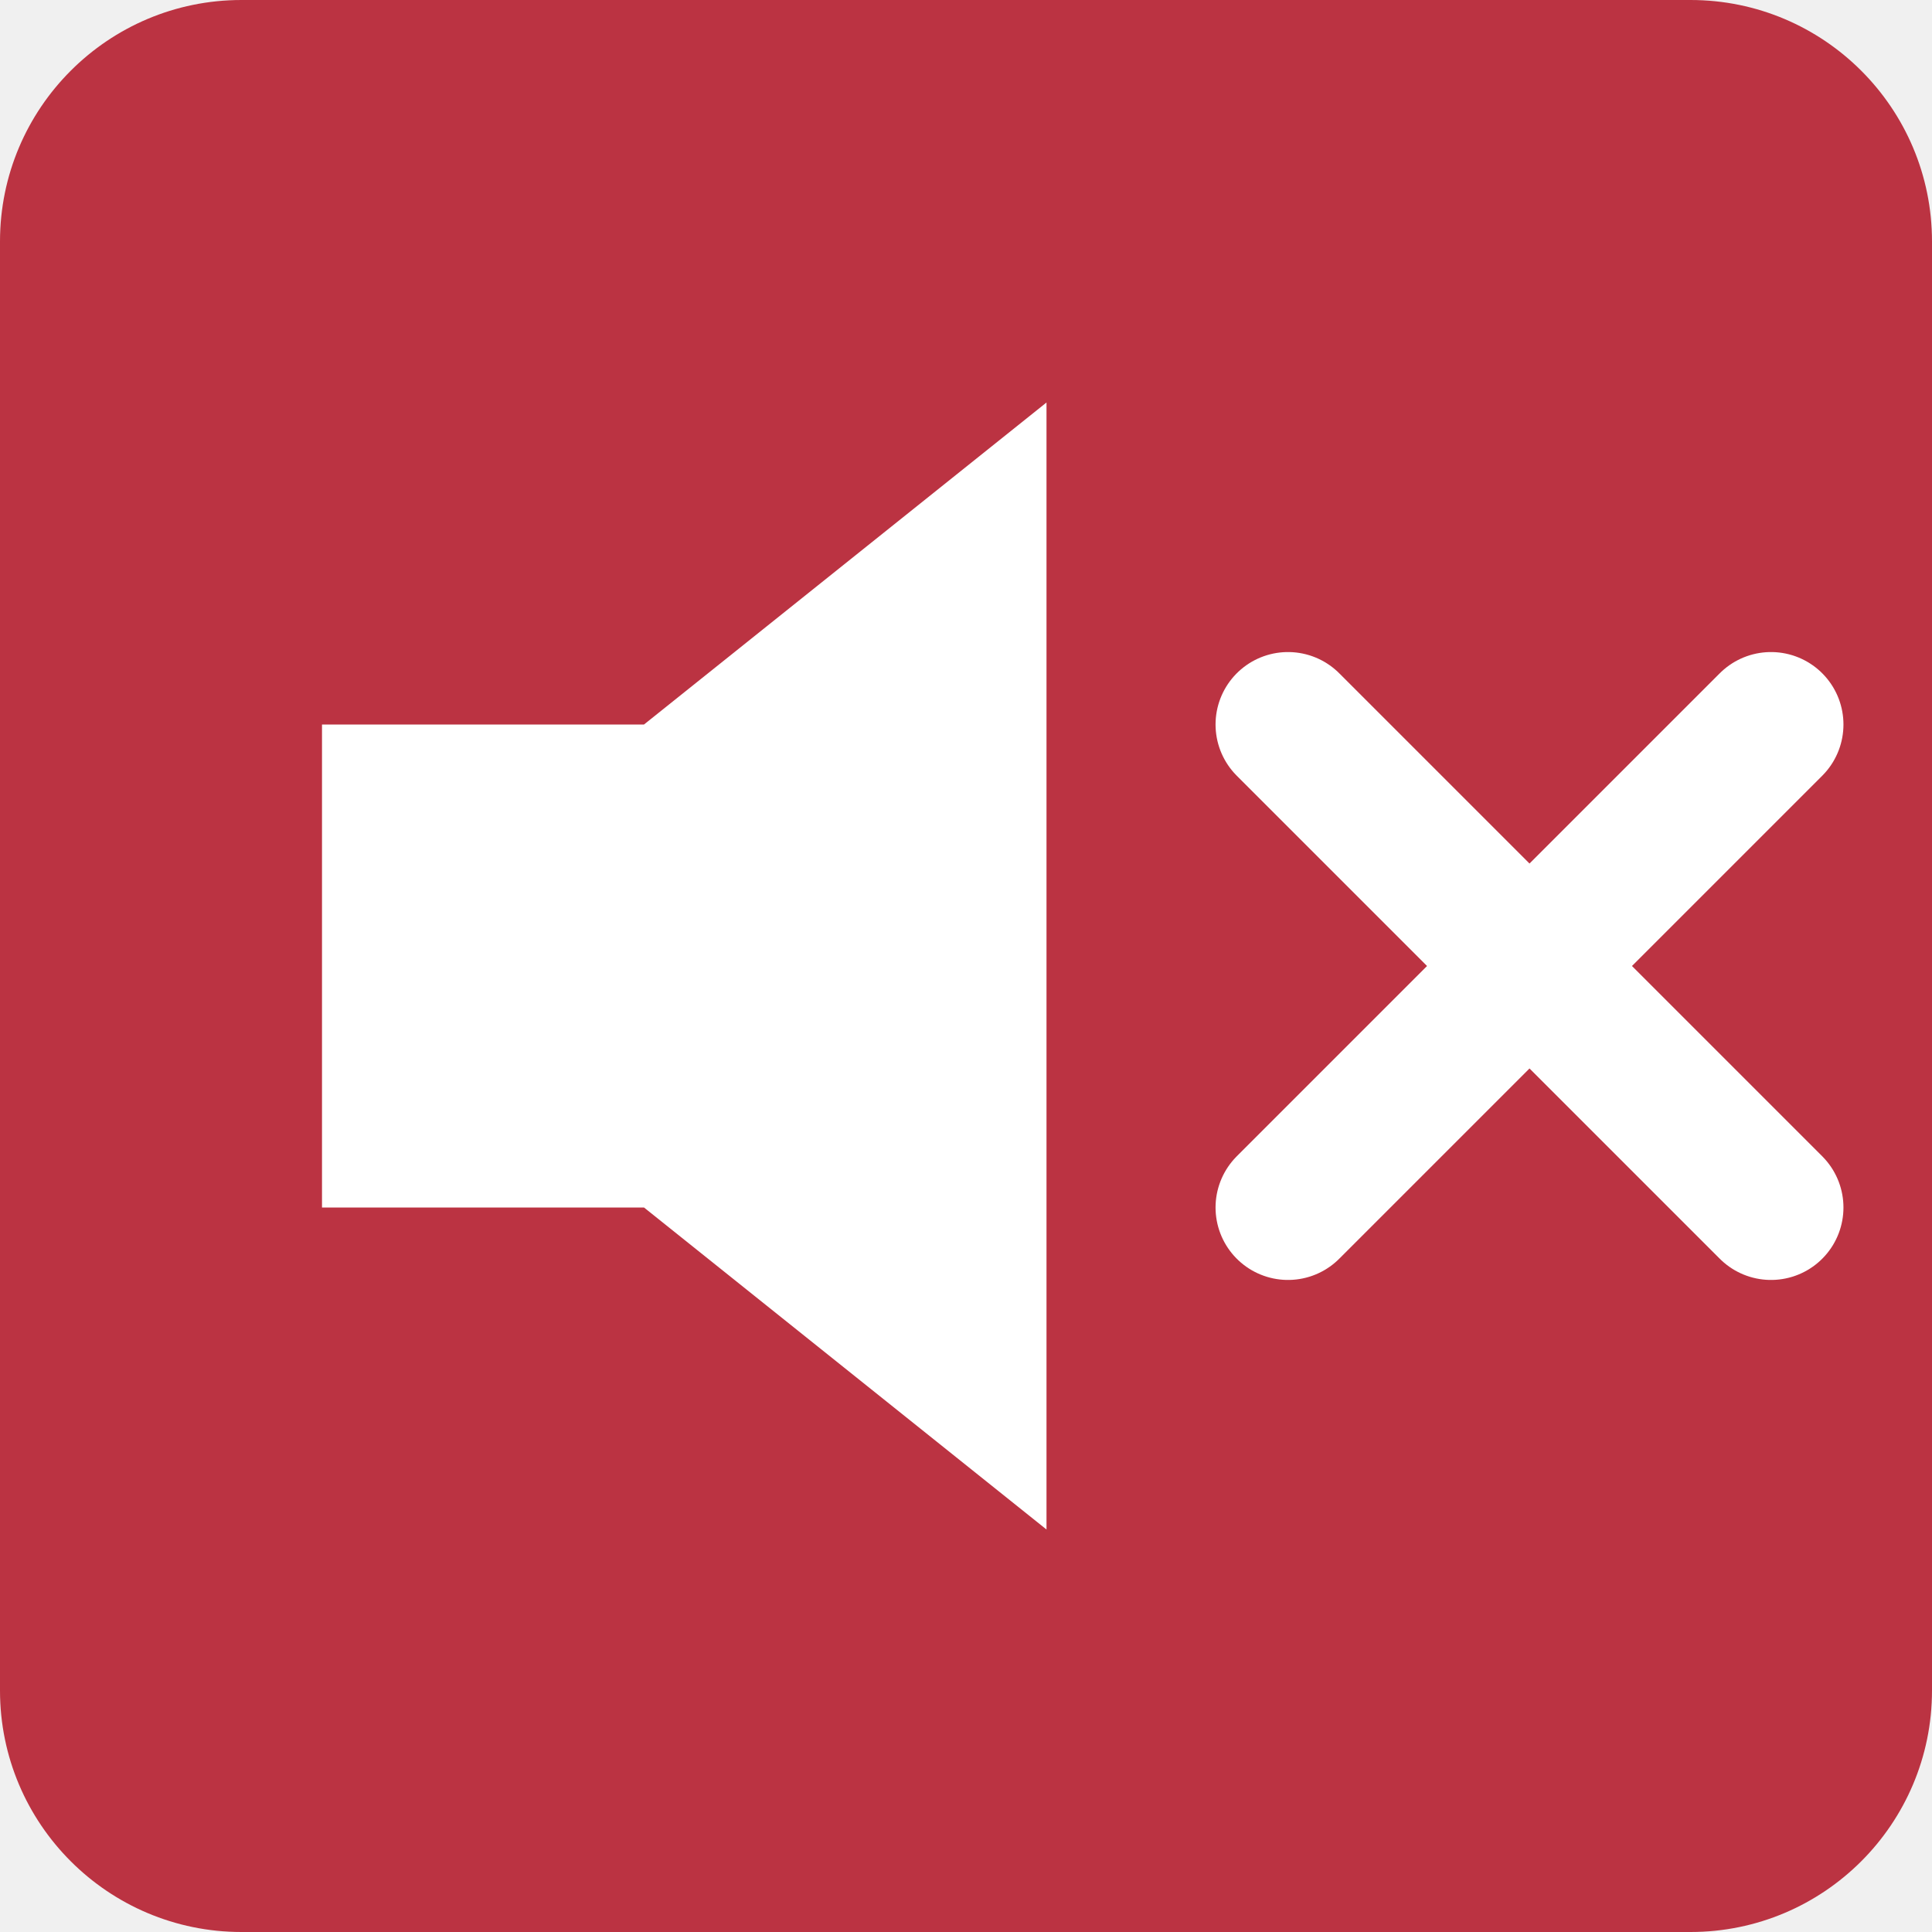
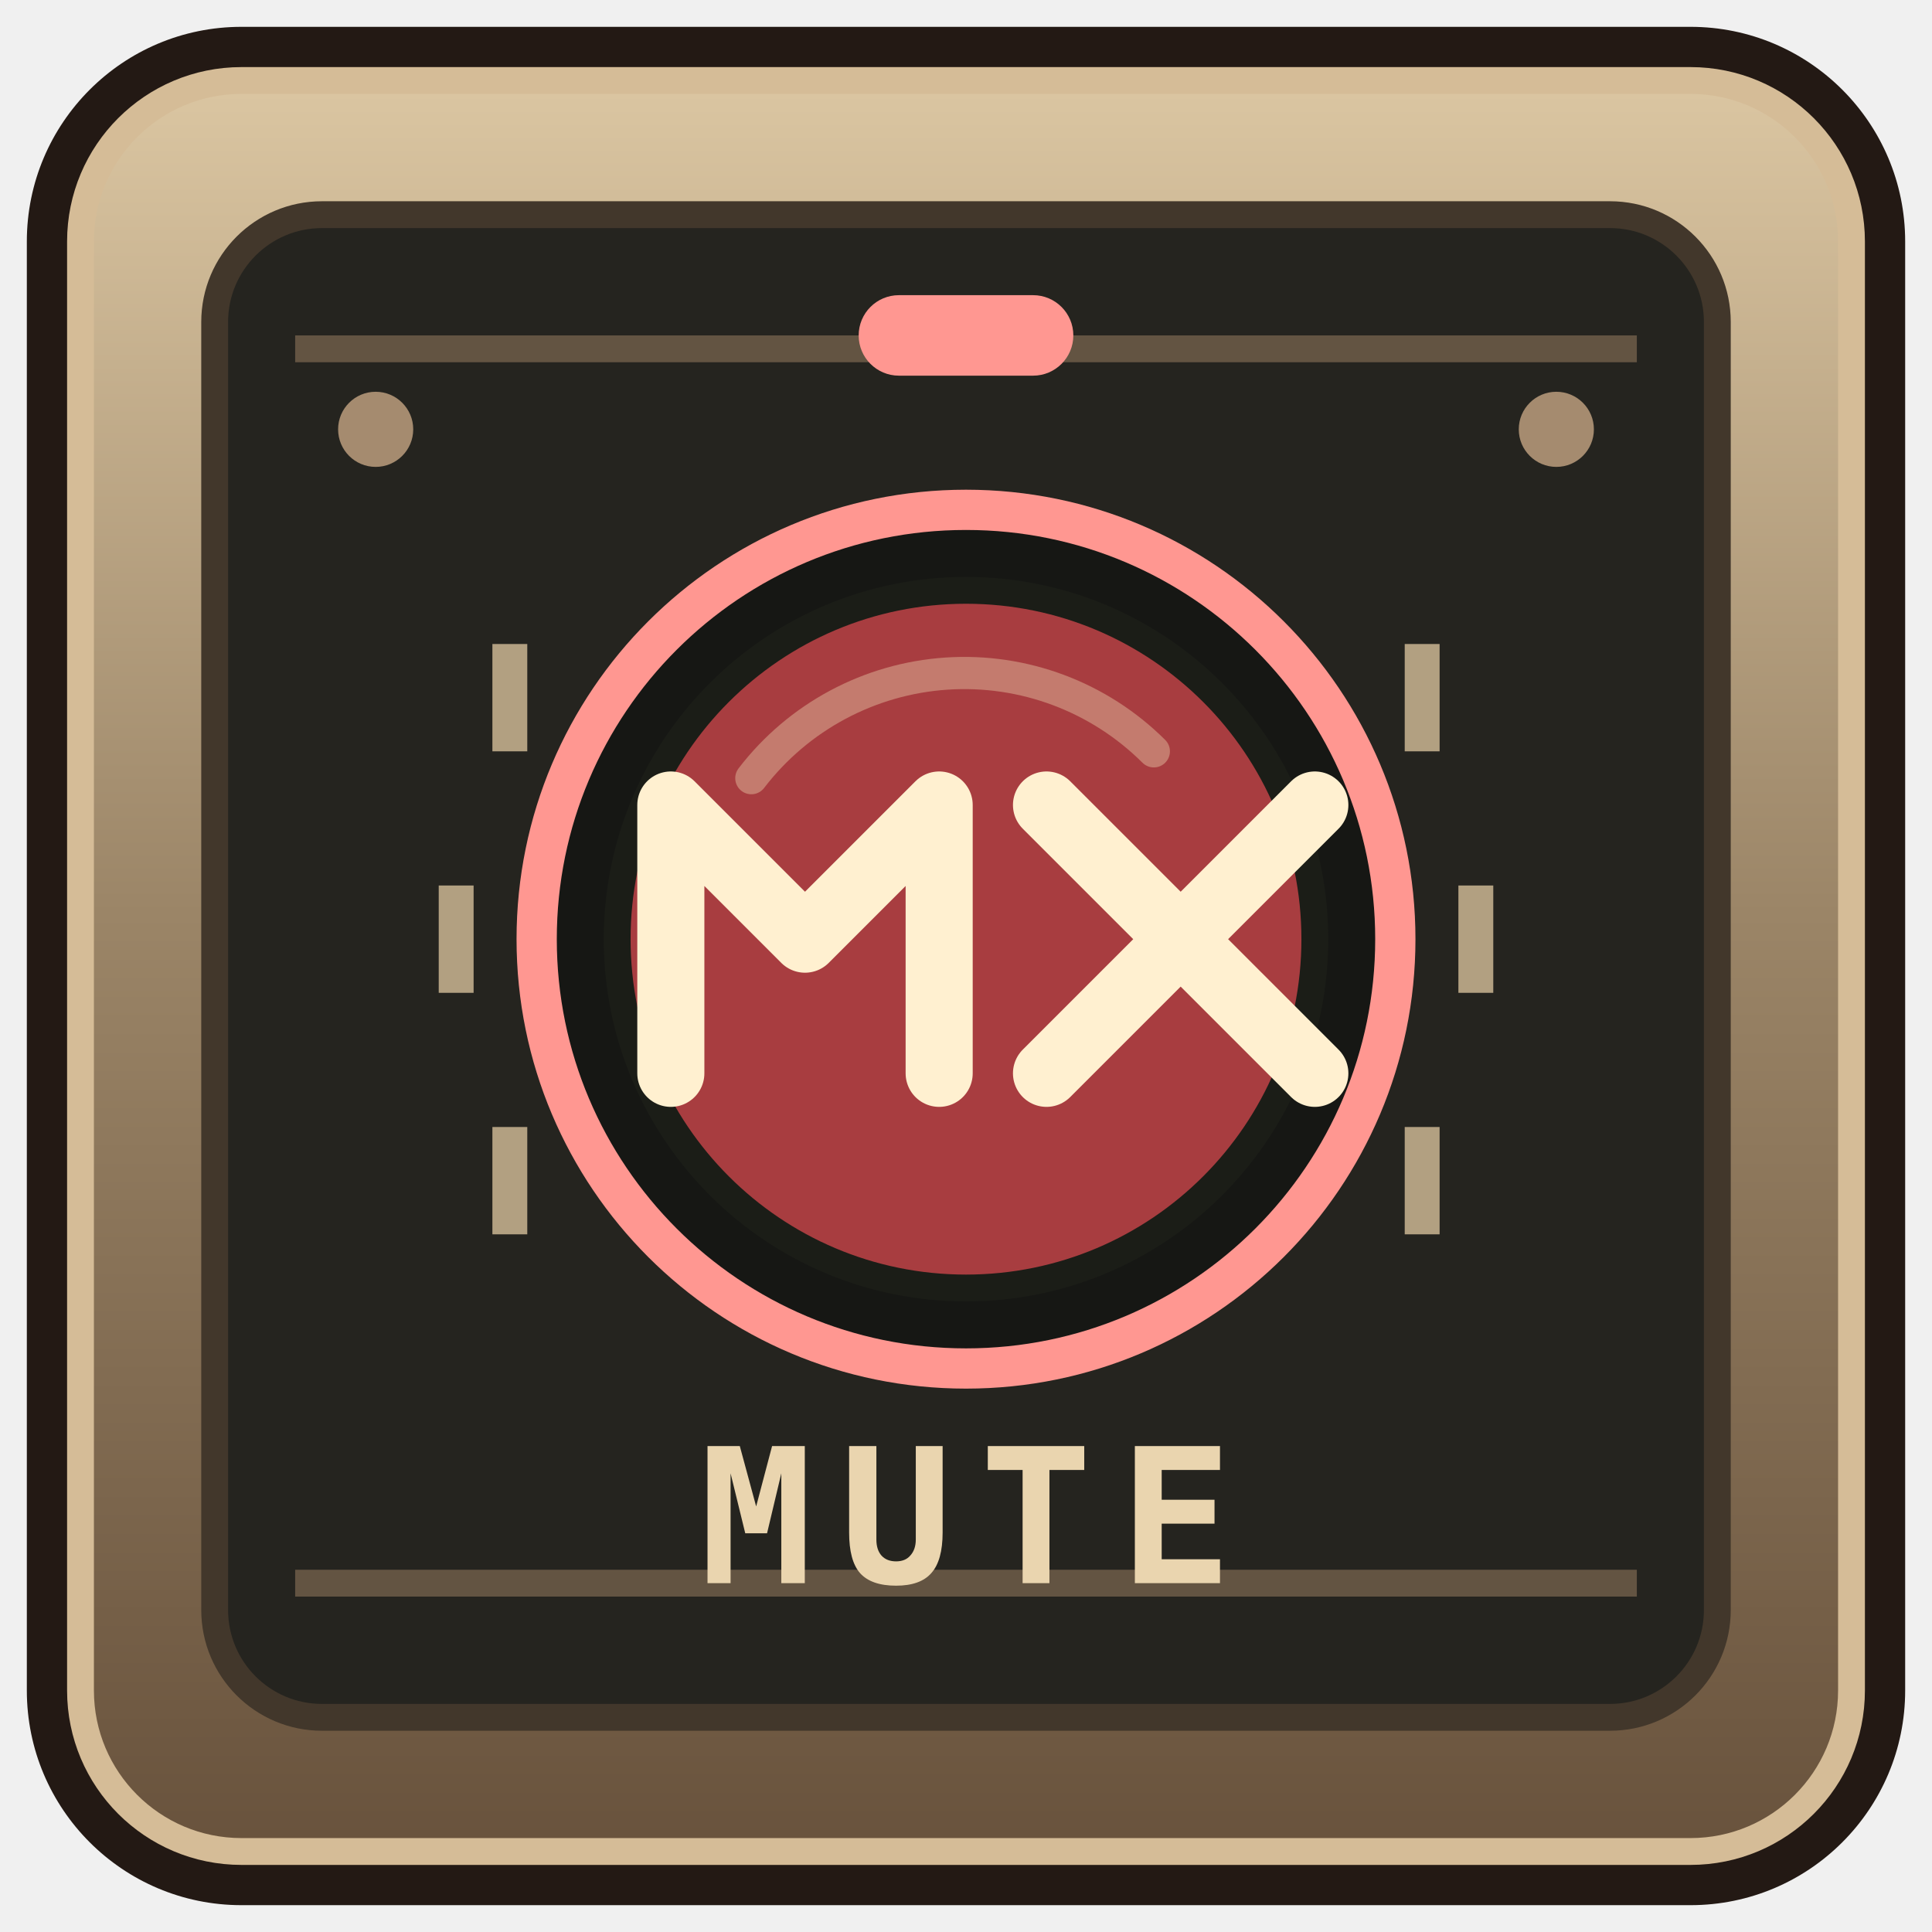
- <svg xmlns="http://www.w3.org/2000/svg" width="144" height="144" viewBox="0 0 24 24">
-   <rect width="24" height="24" rx="3" fill="#bb3342" />
-   <path d="M4 9h4l5-4v14l-5-4H4z" fill="#fff" />
-   <path d="M16 9l6 6m0-6l-6 6" fill="none" stroke="#fff" stroke-width="1.8" stroke-linecap="round" />
+ <svg xmlns="http://www.w3.org/2000/svg" width="144" height="144" viewBox="0 0 72 72">
+   <defs>
+     <linearGradient id="metal" x2="0" y2="1" gradientUnits="objectBoundingBox">
+       <stop stop-color="#dac5a1" />
+       <stop offset=".47" stop-color="#9b8567" />
+       <stop offset="1" stop-color="#69533d" />
+     </linearGradient>
+   </defs>
+   <rect x="1" y="1" width="70" height="70" rx="8" fill="#231914" />
+   <rect x="3" y="3" width="66" height="66" rx="6" fill="url(#metal)" stroke="#d5bc97" />
+   <rect x="8" y="8" width="56" height="56" rx="4" fill="#25241f" stroke="#42372b" />
+   <path d="M11 13h50m-50 46h50" stroke="#635442" />
+   <circle cx="14" cy="16" r="1.4" fill="#a58b6f" />
+   <circle cx="58" cy="16" r="1.4" fill="#a58b6f" />
+   <path d="M19 24v4m34-4v4m-36 5v4m38-4v4m-36 5v4m34-4v4" stroke="#b2a081" stroke-width="1.3" />
+   <circle cx="36" cy="35" r="16" fill="#161714" stroke="#ff9791" stroke-width="1.5" />
+   <circle cx="36" cy="35" r="13" fill="#a83d40" stroke="#1b1d17" />
+   <path d="M28 29a10 10 0 0 1 15-1" fill="none" stroke="#f1e0b7" opacity=".38" stroke-width="1.2" stroke-linecap="round" />
+   <g fill="none" stroke="#fff0d0" stroke-width="2.5" stroke-linecap="round" stroke-linejoin="round">
+     <path d="M25 40V30l5 5 5-5v10m4-10 10 10m0-10L39 40" />
+   </g>
+   <rect x="32" y="11" width="8" height="3" rx="1.5" fill="#ff9791" />
+   <text x="36" y="59" fill="#ead5af" text-anchor="middle" font-family="monospace" font-weight="bold" font-size="7" letter-spacing="1">MUTE</text>
</svg>
